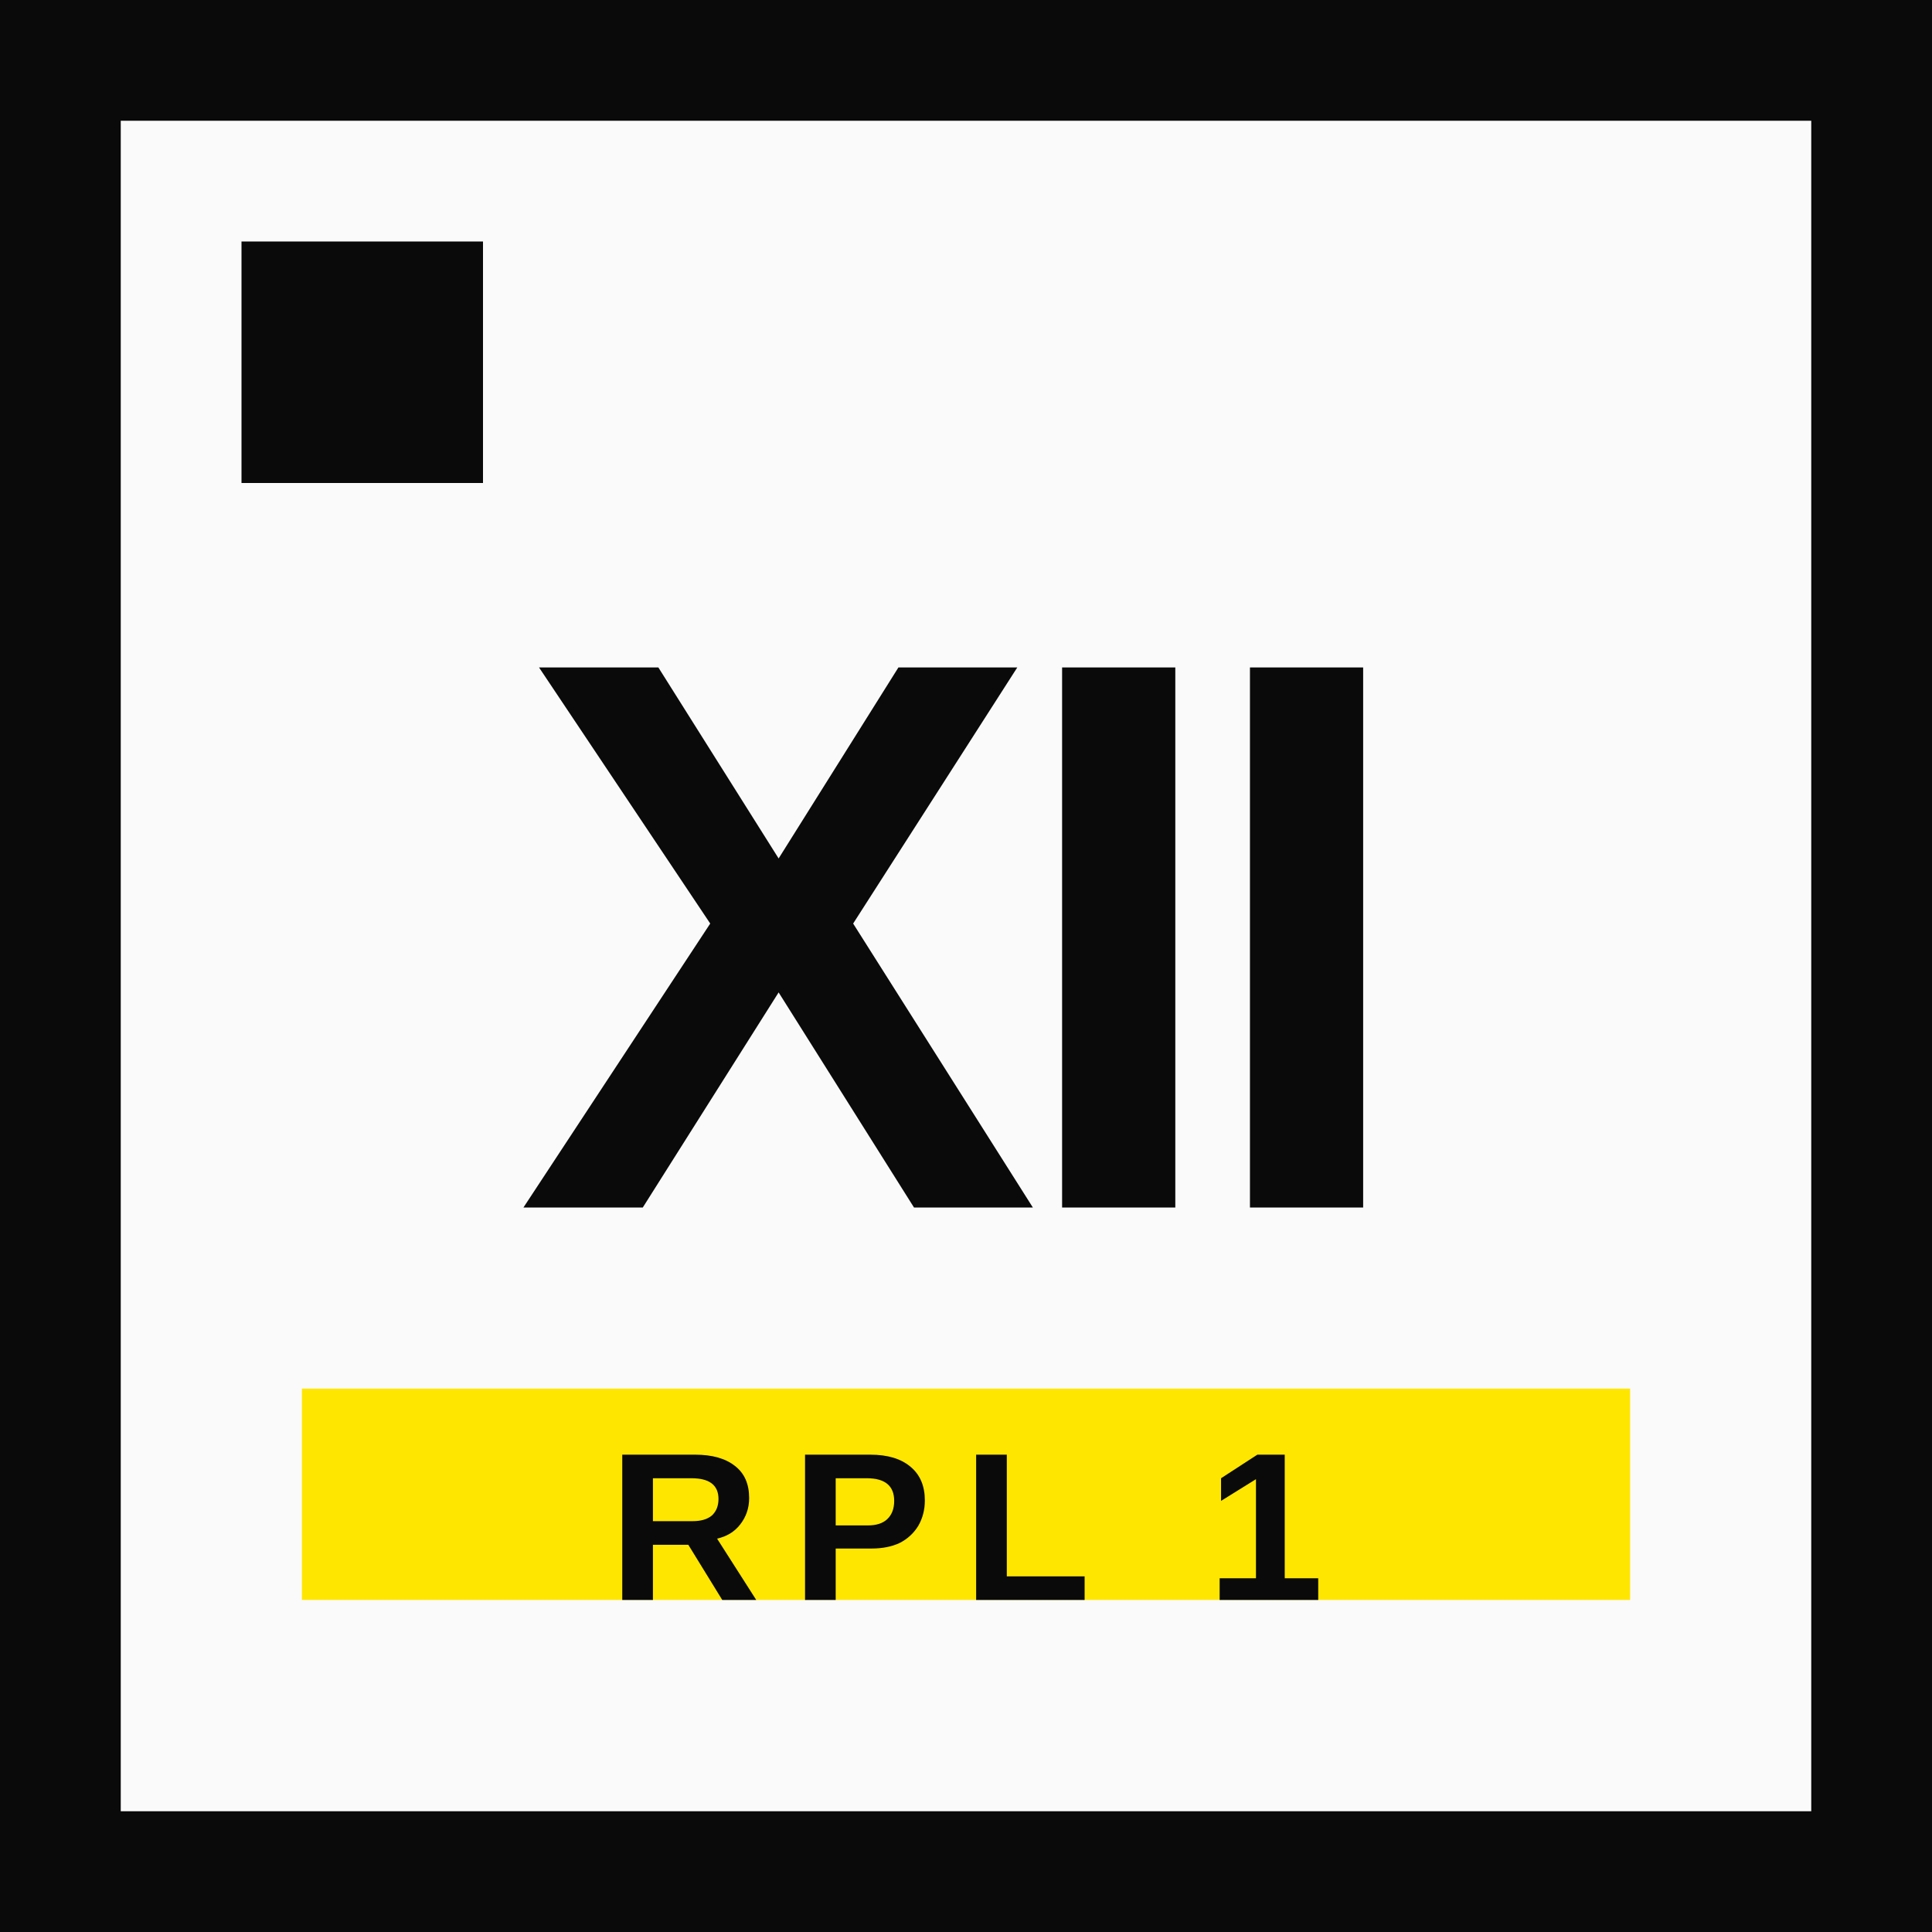
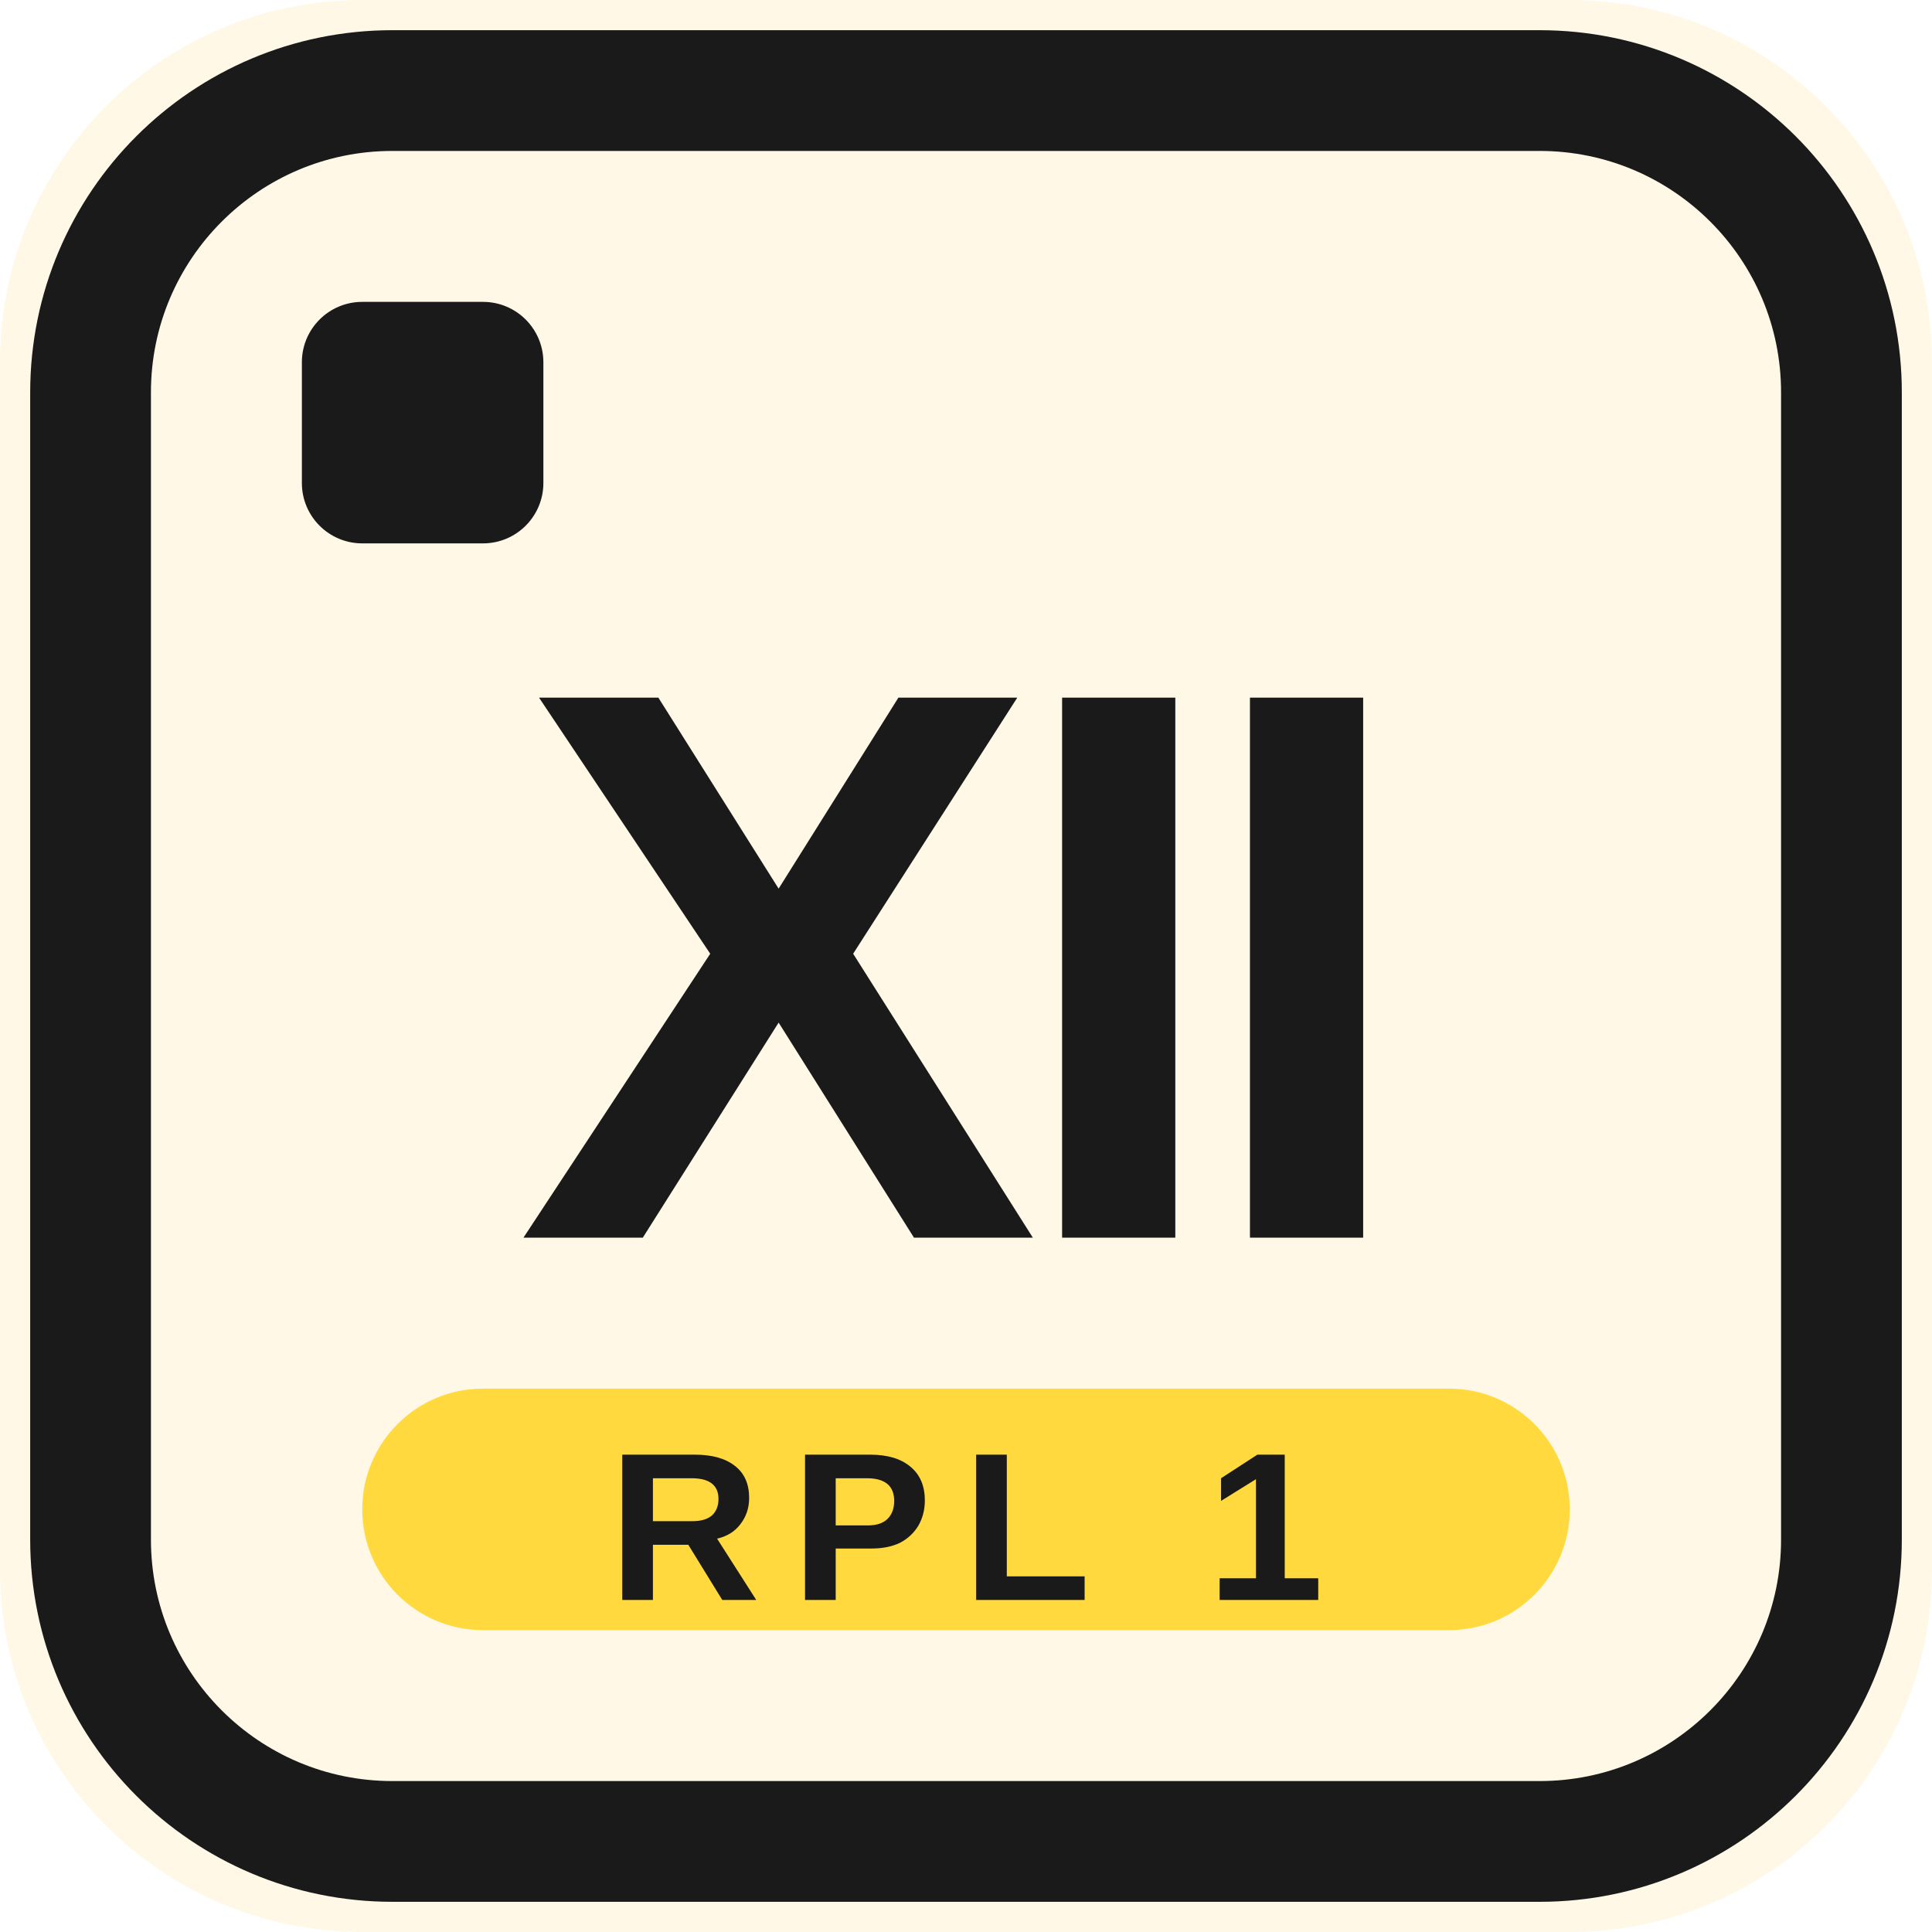
<svg xmlns="http://www.w3.org/2000/svg" viewBox="0 0 64 64">
-   <rect width="64" height="64" fill="#fafafa" />
-   <rect x="2" y="2" width="60" height="60" fill="none" stroke="#0a0a0a" stroke-width="4" />
-   <rect x="8" y="8" width="8" height="8" fill="#0a0a0a" />
-   <text x="32" y="40" font-family="'Space Grotesk',Arial,sans-serif" font-size="26" font-weight="700" text-anchor="middle" fill="#0a0a0a" letter-spacing="-1">XII</text>
-   <rect x="10" y="46" width="44" height="7" fill="#ffe600" />
-   <text x="32" y="53" font-family="'Space Grotesk',Arial,sans-serif" font-size="7" font-weight="700" text-anchor="middle" fill="#0a0a0a" letter-spacing="1">RPL 1</text>
+   <rect width="64" height="64" rx="12" fill="#fff8e7" />
+   <rect x="3" y="3" width="58" height="58" rx="10" fill="none" stroke="#1a1a1a" stroke-width="4" />
+   <rect x="10" y="10" width="8" height="8" rx="2" fill="#1a1a1a" />
+   <text x="32" y="41" font-family="'Space Grotesk',Arial,sans-serif" font-size="26" font-weight="700" text-anchor="middle" fill="#1a1a1a" letter-spacing="-1">XII</text>
+   <rect x="12" y="46" width="40" height="8" rx="4" fill="#ffd93d" />
+   <text x="32" y="53" font-family="'Space Grotesk',Arial,sans-serif" font-size="7" font-weight="700" text-anchor="middle" fill="#1a1a1a" letter-spacing="1">RPL 1</text>
</svg>
